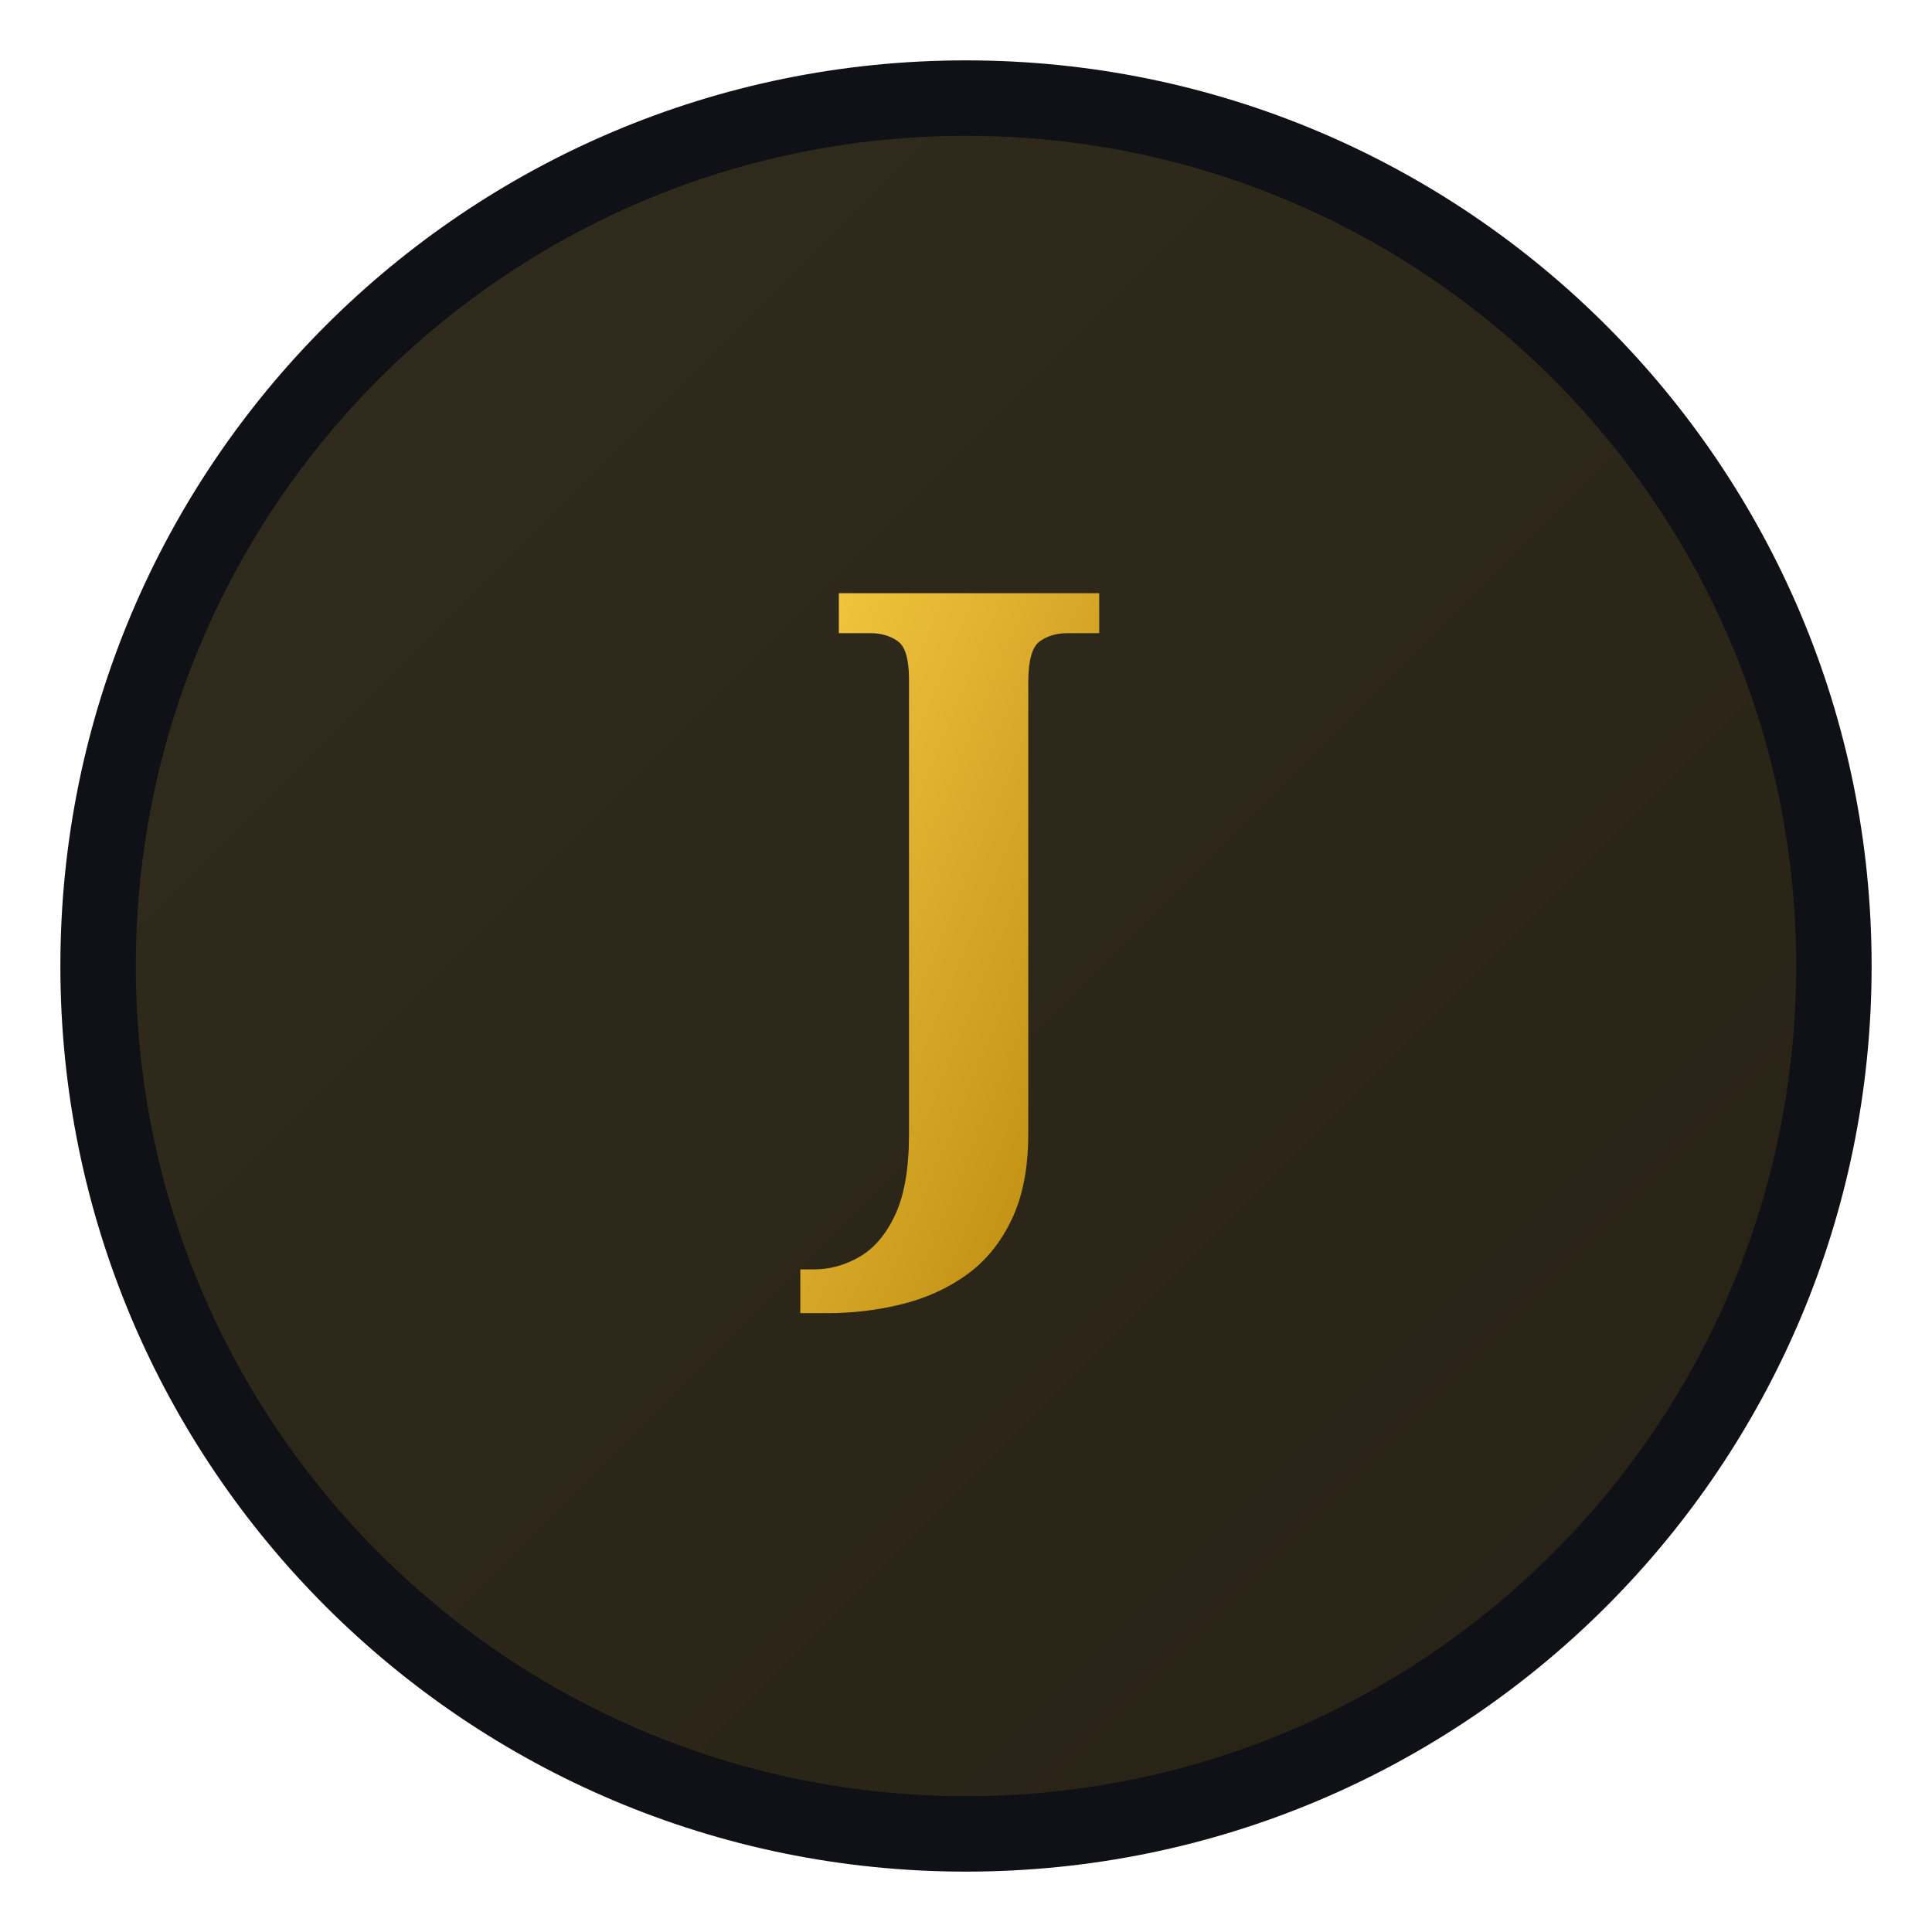
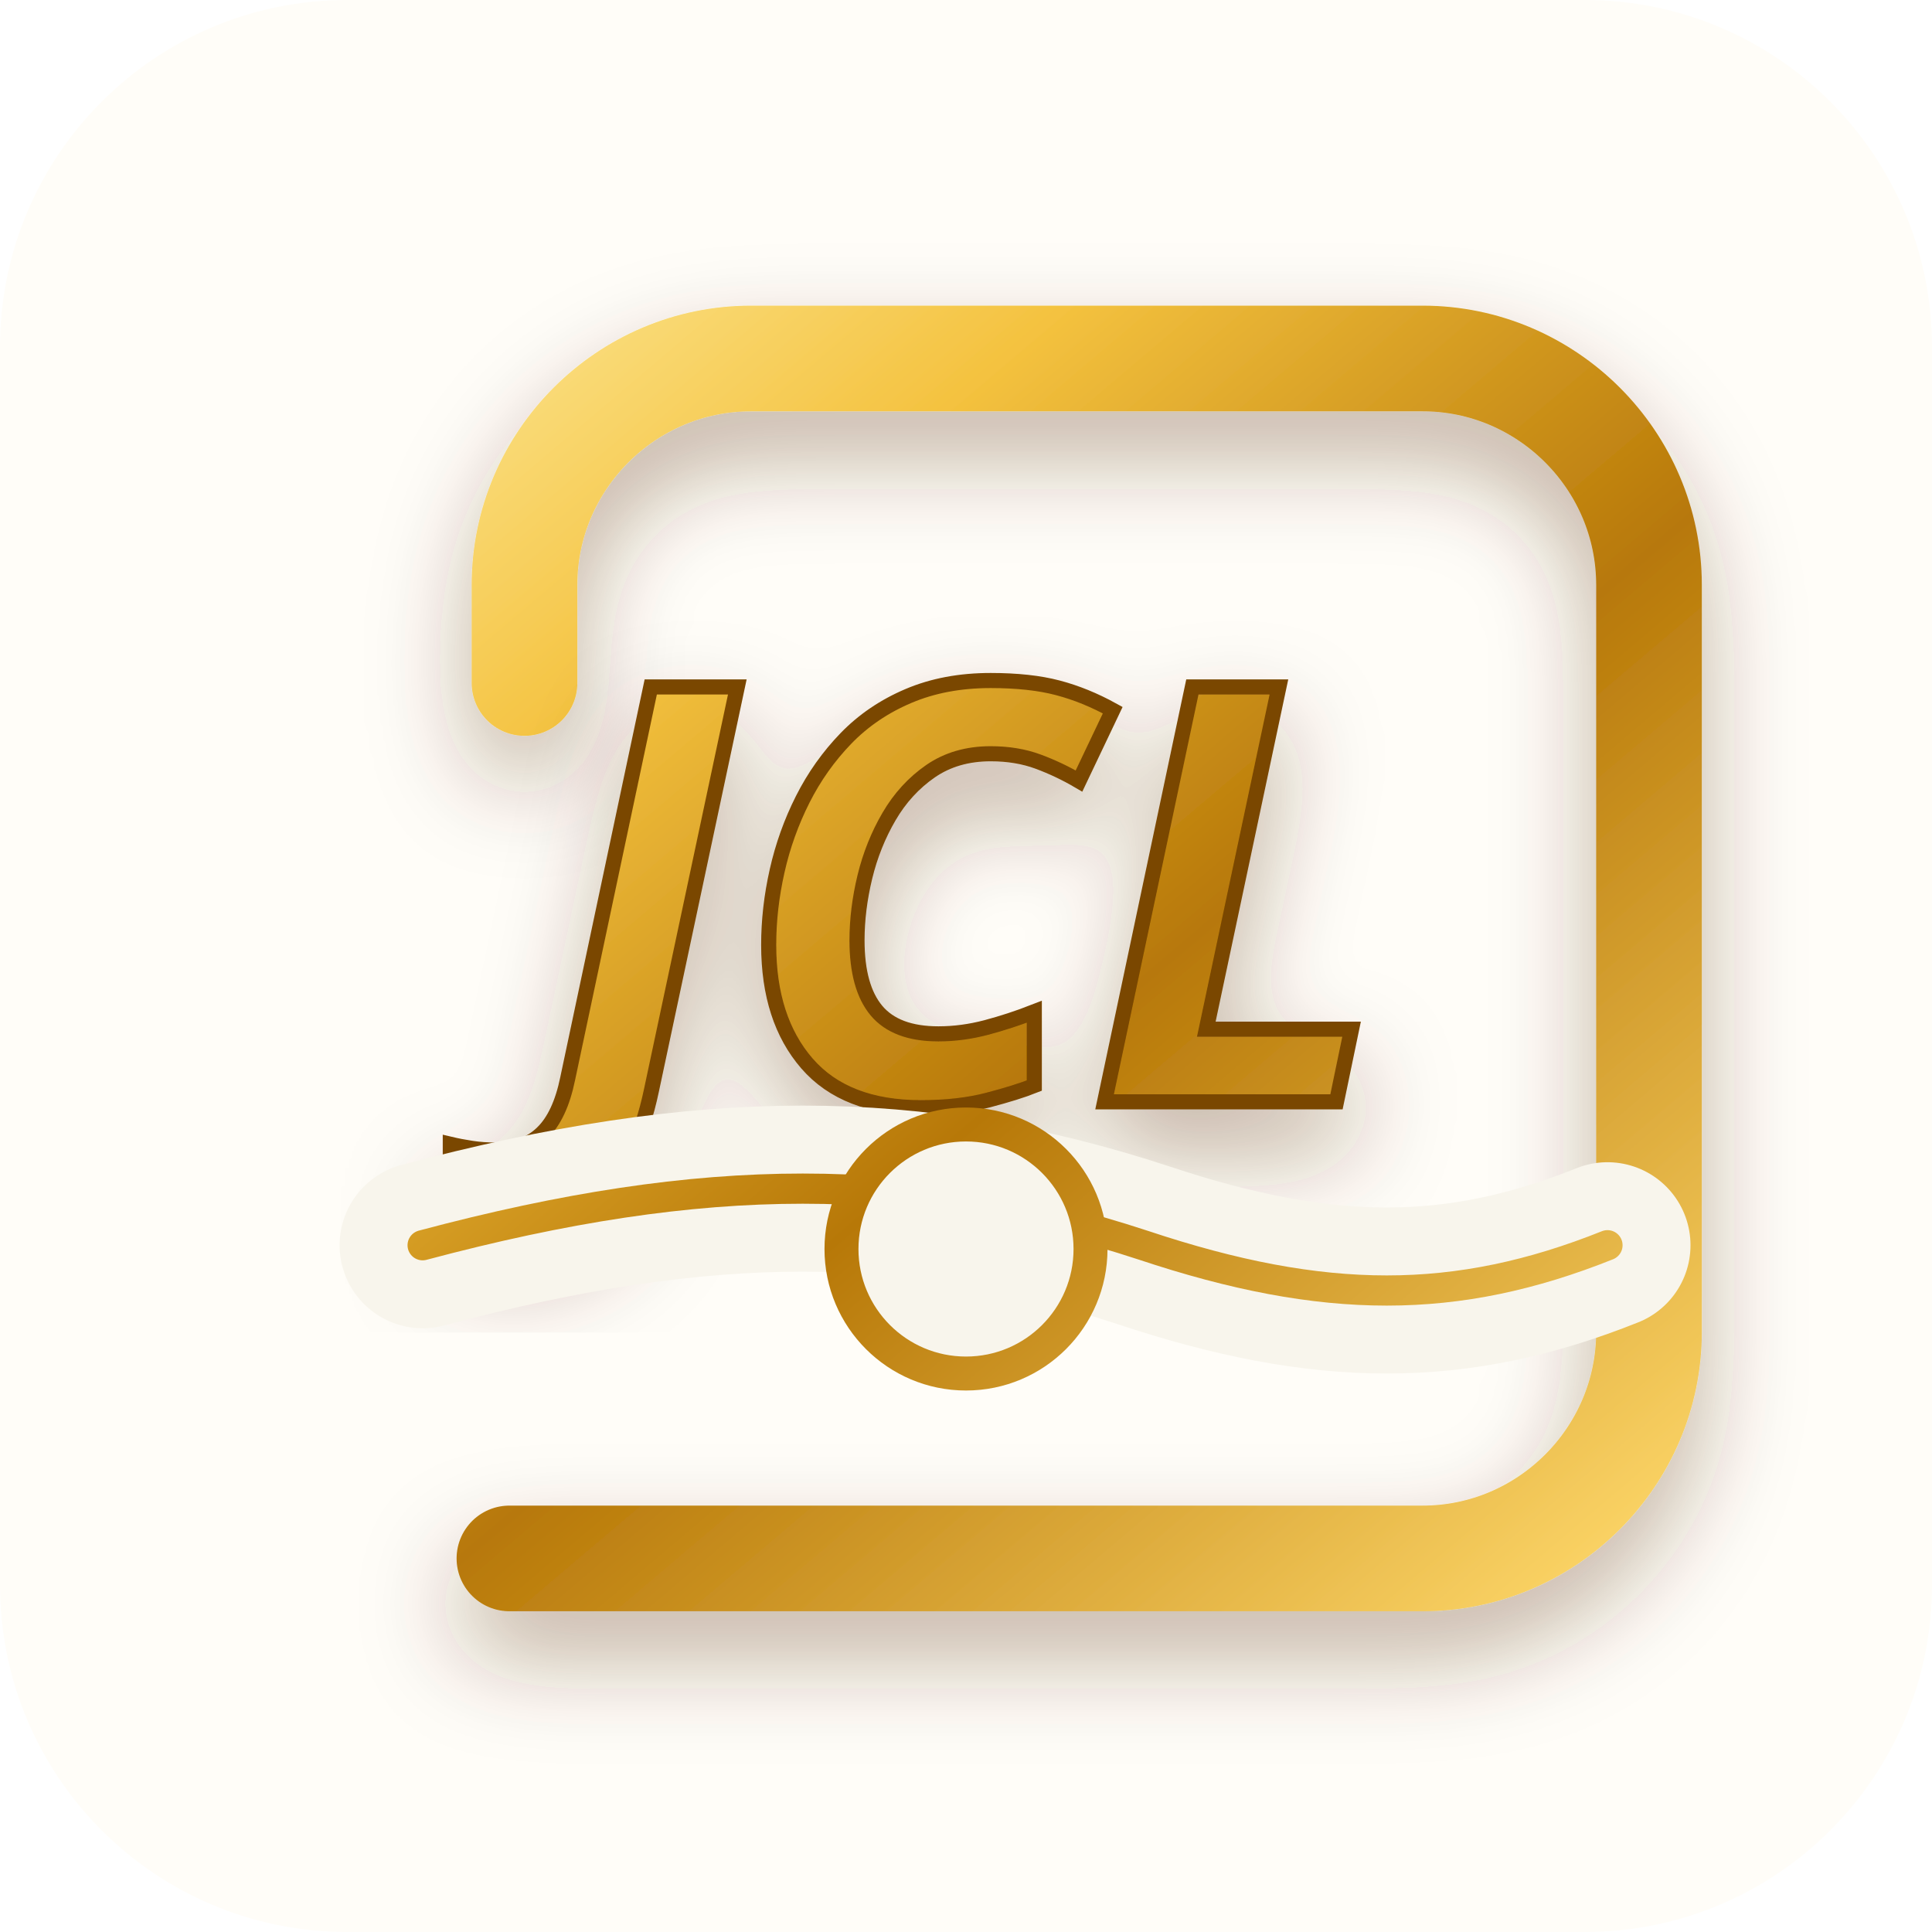
- <svg xmlns="http://www.w3.org/2000/svg" viewBox="0 0 512 512">
+ <svg xmlns="http://www.w3.org/2000/svg" viewBox="0 0 512 512" role="img" aria-label="Judo Child League">
  <defs>
-     <linearGradient id="gold" x1="0%" y1="0%" x2="100%" y2="100%">
-       <stop offset="0%" style="stop-color:#F4C842" />
-       <stop offset="100%" style="stop-color:#B8860B" />
+     <linearGradient id="gold" x1="92" y1="60" x2="414" y2="440" gradientUnits="userSpaceOnUse">
+       <stop offset="0" stop-color="#fff0a8" />
+       <stop offset="0.28" stop-color="#f4c23f" />
+       <stop offset="0.58" stop-color="#b77808" />
+       <stop offset="1" stop-color="#ffd96b" />
    </linearGradient>
+     <filter id="shadow" x="-20%" y="-20%" width="140%" height="140%">
+       <feDropShadow dx="0" dy="12" stdDeviation="13" flood-color="#4f3000" flood-opacity="0.35" />
+     </filter>
  </defs>
-   <circle cx="256" cy="256" r="240" fill="#0F1117" />
-   <circle cx="256" cy="256" r="220" fill="url(#gold)" opacity="0.15" />
-   <text x="256" y="300" font-family="Georgia, serif" font-size="200" font-weight="bold" fill="url(#gold)" text-anchor="middle">J</text>
+   <rect width="512" height="512" rx="92" fill="#fffdf8" />
+   <path d="M139 181v-26c0-33 27-60 60-60h178c33 0 60 27 60 60v198c0 33-27 60-60 60H135" fill="none" stroke="url(#gold)" stroke-width="28" stroke-linecap="round" filter="url(#shadow)" />
+   <text x="256" y="292" text-anchor="middle" font-family="Arial Black, Impact, sans-serif" font-size="154" font-weight="900" font-style="italic" fill="url(#gold)" stroke="#7a4700" stroke-width="4" filter="url(#shadow)">JCL</text>
+   <path d="M112 330c75-20 130-20 191 0 48 16 83 16 123 0" fill="none" stroke="#f8f5ec" stroke-width="44" stroke-linecap="round" />
+   <path d="M112 330c75-20 130-20 191 0 48 16 83 16 123 0" fill="none" stroke="url(#gold)" stroke-width="8" stroke-linecap="round" />
+   <circle cx="256" cy="331" r="33" fill="#f8f5ec" stroke="url(#gold)" stroke-width="9" />
</svg>
